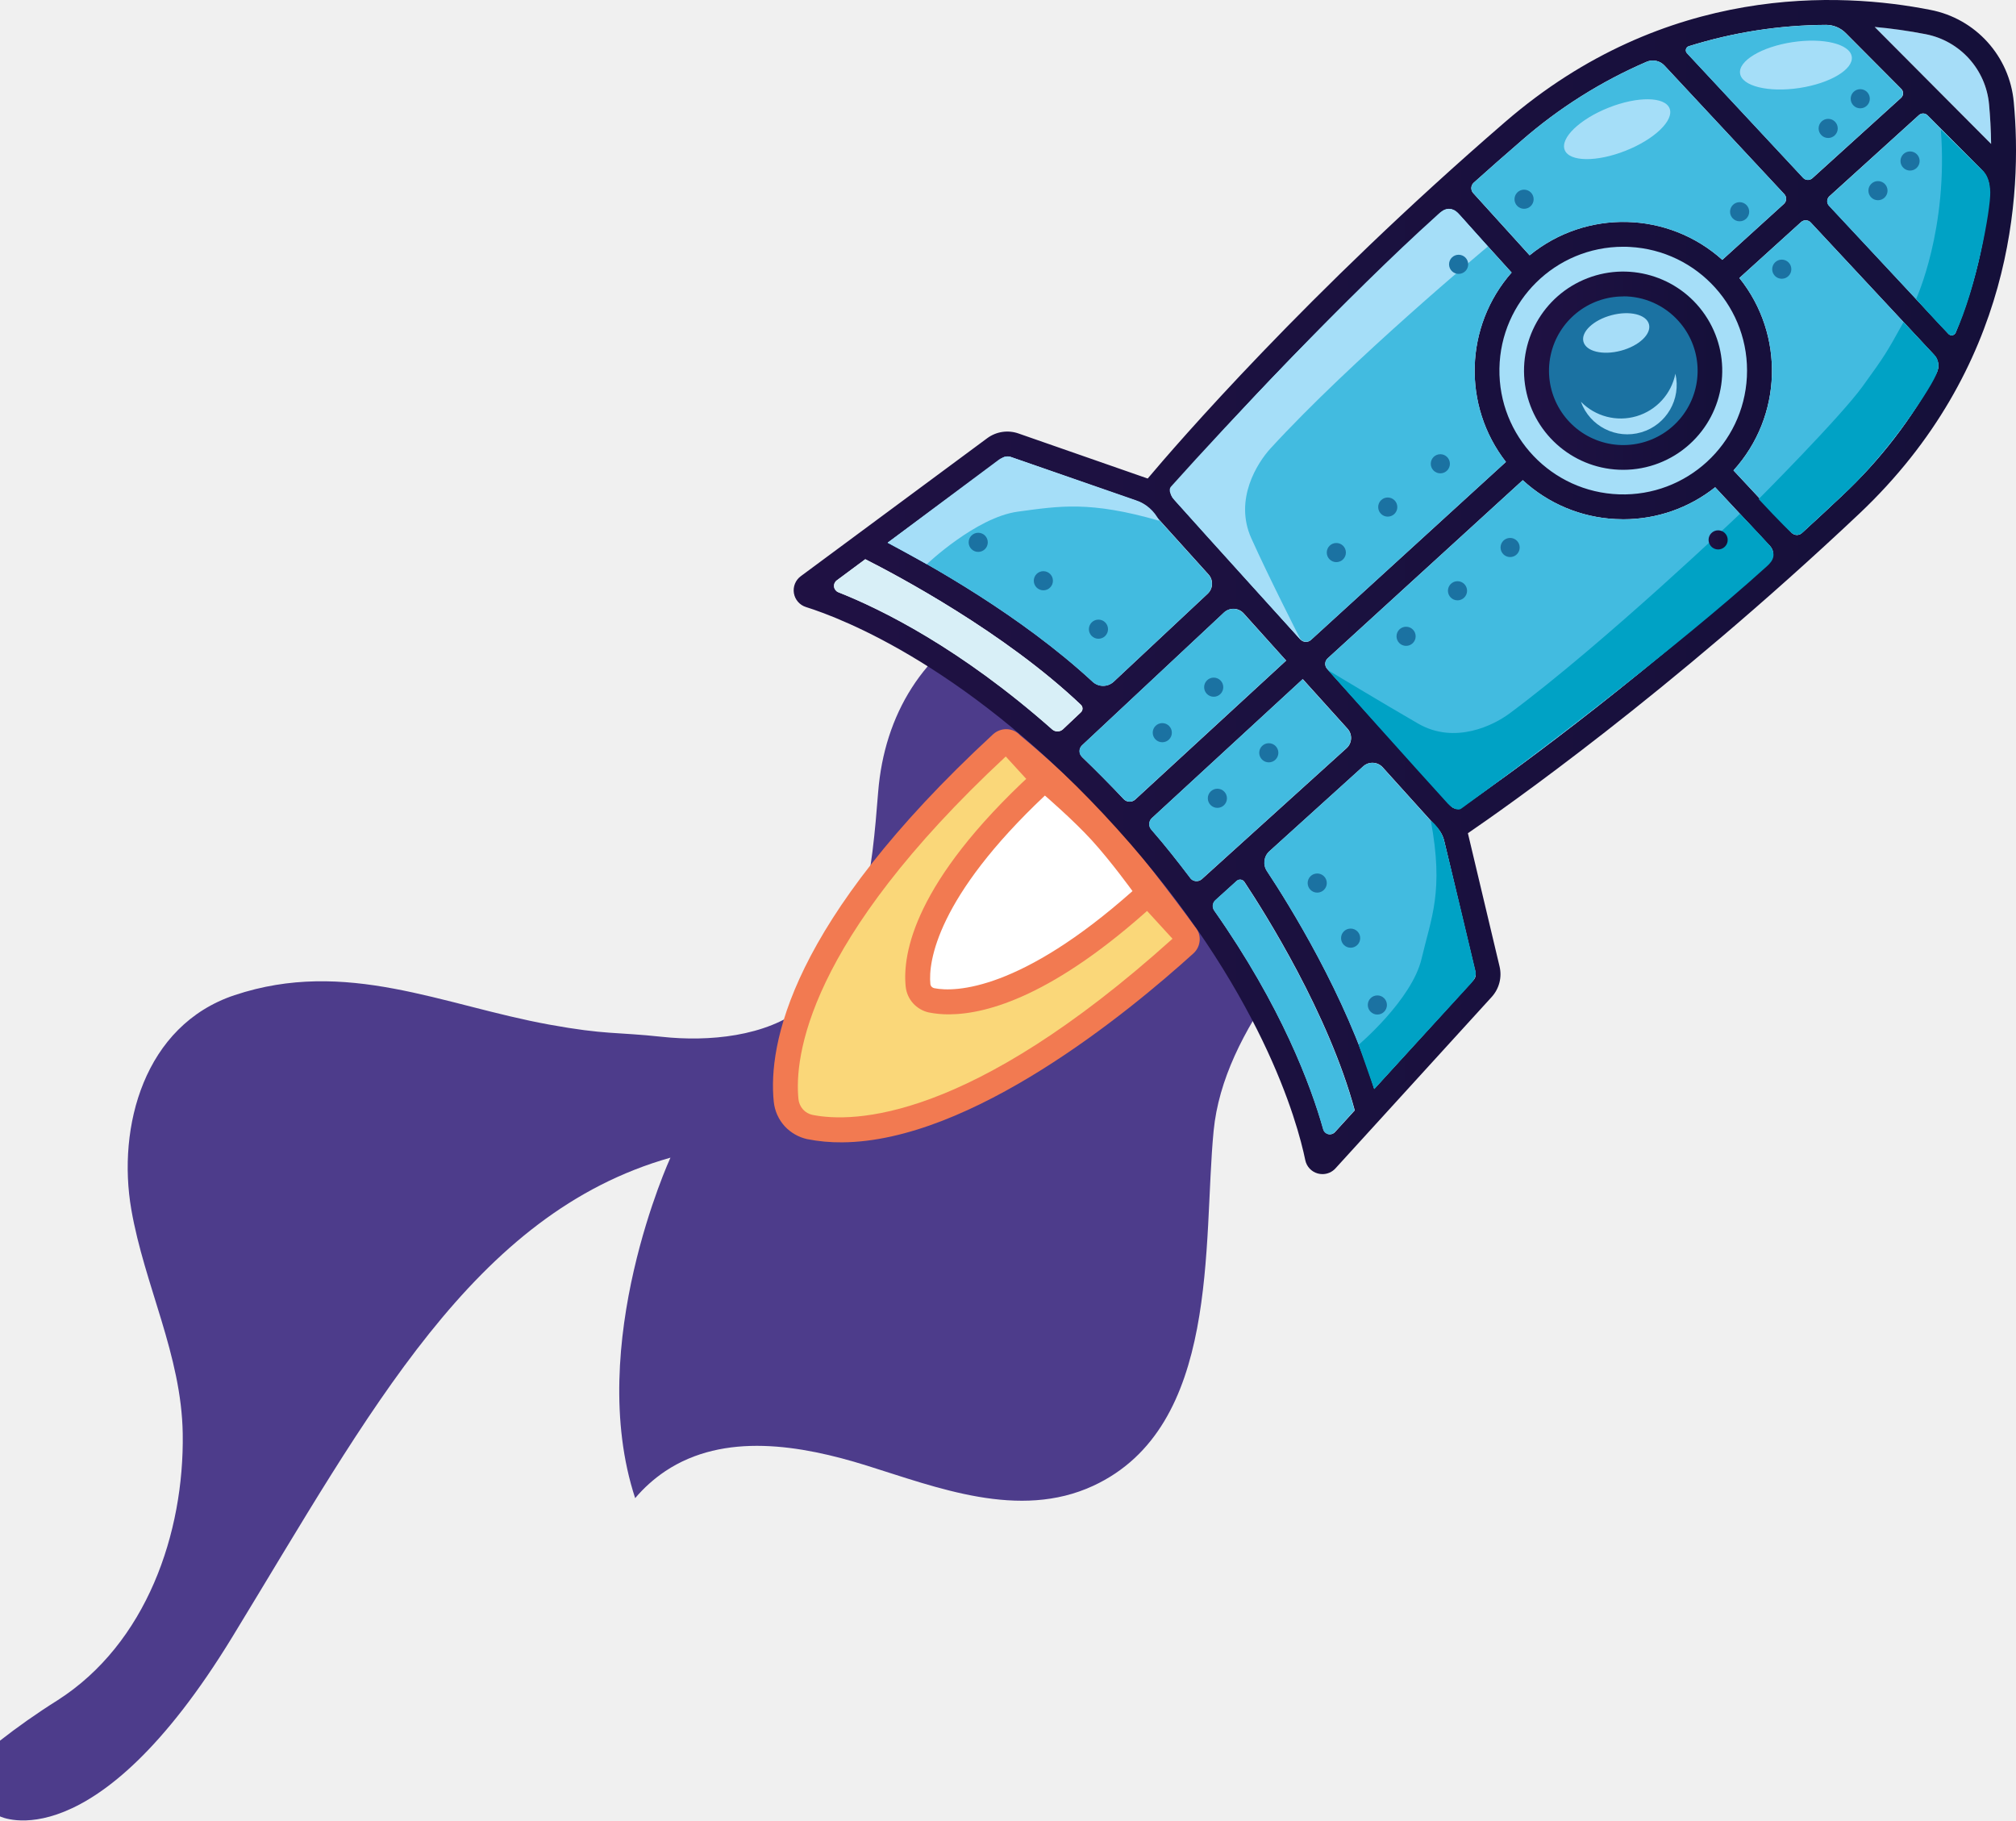
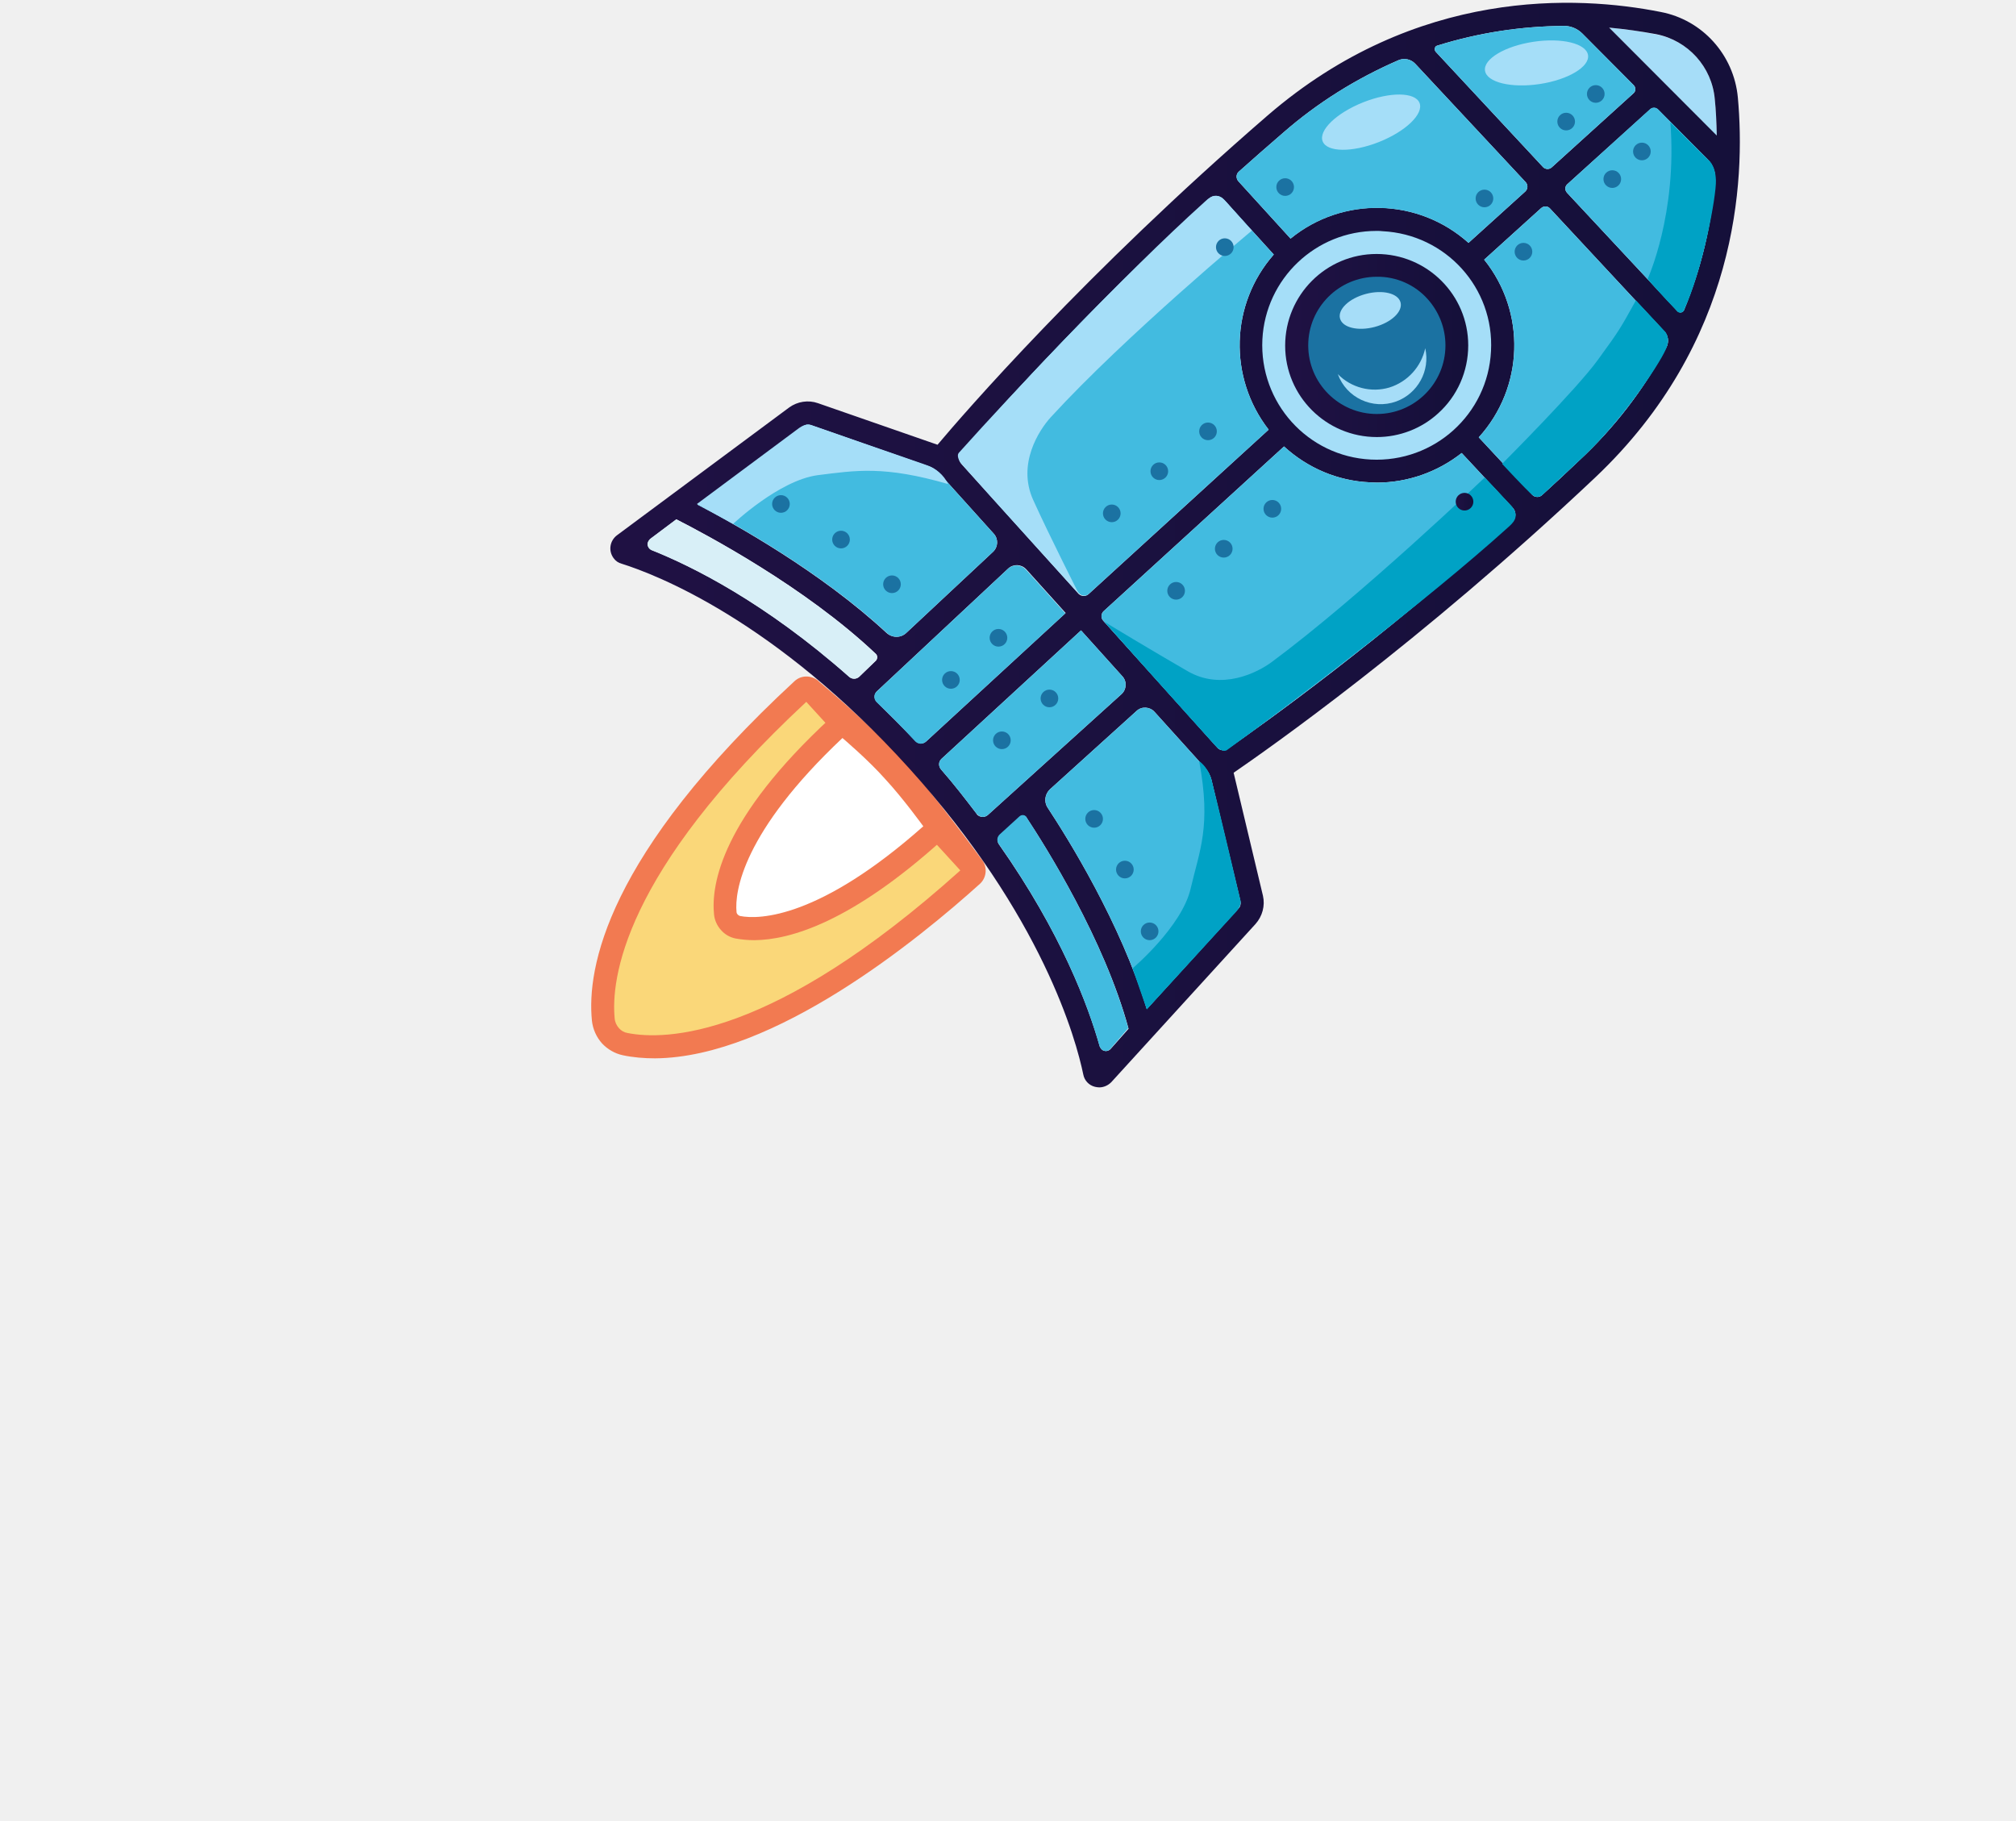
- <svg xmlns="http://www.w3.org/2000/svg" xmlns:xlink="http://www.w3.org/1999/xlink" id="Layer_1" data-name="Layer 1" viewBox="0 0 708.08 639.35">
-   <defs>
-     <style>.cls-1{fill:#4d3c8b;}.cls-2{fill:#a5def8;}.cls-3{fill:url(#New_Gradient_Swatch_1);}.cls-4{fill:#fff;}.cls-5{fill:#fad779;}.cls-6{fill:#f27a51;}.cls-7{fill:#1b72a2;}.cls-8{fill:url(#New_Gradient_Swatch_1-2);}.cls-9{fill:#a6ddf8;}.cls-10{fill:url(#New_Gradient_Swatch_1-3);}.cls-11{fill:#42bbe0;}.cls-12{fill:#d8eff7;}.cls-13{fill:#00a2c5;}.cls-14{fill:url(#New_Gradient_Swatch_1-4);}</style>
-     <linearGradient id="New_Gradient_Swatch_1" x1="517.75" y1="130.45" x2="622.18" y2="130.45" gradientUnits="userSpaceOnUse">
-       <stop offset="0.04" stop-color="#1f1143" />
-       <stop offset="0.96" stop-color="#15103a" />
+ <svg xmlns="http://www.w3.org/2000/svg" version="1.1" id="Layer_1" x="0px" y="0px" viewBox="0 0 708.1 639.3" style="enable-background:new 0 0 708.1 639.3;" xml:space="preserve">
+   <style type="text/css">
+ 	.st0{fill:#A5DEF8;}
+ 	.st1{fill:url(#SVGID_1_);}
+ 	.st2{fill:#FFFFFF;}
+ 	.st3{fill:#FAD779;}
+ 	.st4{fill:#F27A51;}
+ 	.st5{fill:#1B72A2;}
+ 	.st6{fill:url(#SVGID_00000101815082533259033830000012279544060867213696_);}
+ 	.st7{fill:#A6DDF8;}
+ 	.st8{fill:url(#SVGID_00000111190667404518425700000017161835971532471210_);}
+ 	.st9{fill:#42BBE0;}
+ 	.st10{fill:#D8EFF7;}
+ 	.st11{fill:#00A2C5;}
+ 	.st12{fill:url(#SVGID_00000156569483388193714350000008293039597008446605_);}
+ </style>
+   <g>
+     <ellipse transform="matrix(0.986 -0.1666 0.1666 0.986 -13.4988 82.2417)" class="st0" cx="483.5" cy="121.6" rx="44.2" ry="44.2" />
+     <linearGradient id="SVGID_1_" gradientUnits="userSpaceOnUse" x1="435.221" y1="520.357" x2="531.711" y2="520.357" gradientTransform="matrix(1 0 0 -1 0 642)">
+       <stop offset="4.000000e-02" style="stop-color:#1F1143" />
+       <stop offset="0.96" style="stop-color:#15103A" />
    </linearGradient>
-     <linearGradient id="New_Gradient_Swatch_1-2" x1="535.3" y1="130.15" x2="604.94" y2="130.15" xlink:href="#New_Gradient_Swatch_1" />
-     <linearGradient id="New_Gradient_Swatch_1-3" x1="278.76" y1="206.17" x2="708.08" y2="206.17" xlink:href="#New_Gradient_Swatch_1" />
-     <linearGradient id="New_Gradient_Swatch_1-4" x1="600.11" y1="189.61" x2="606.82" y2="189.61" xlink:href="#New_Gradient_Swatch_1" />
-   </defs>
-   <path class="cls-1" d="M555.58,137.38A22.87,22.87,0,0,0,537.66,134c-14.55,3.27-25.31,17.91-34,28.93-9.55,12.06-32.76-2.45-46.35,5.07-18.12,10-36.95,37.81-56.56,34.77-17.33-2.69-35.61,5.37-51.72,13.35-24.77,12.26-38.41,34.84-40.59,62s-4.66,58.12-26.27,75.54c-13,10.48-33.49,12.22-49.66,10.47s-19.63-.65-39.66-4.3c-37.5-6.84-71.26-23.39-110.46-10.33-31.8,10.6-41.3,46.29-36.27,75.28,4.62,26.64,17.64,51.15,18.06,78.73.54,34.83-12.68,73.66-44,93.65C12.74,601.84,6.06,606.58,0,611.32v26.6s33.05,16.53,81.59-63,84.7-148.73,153.89-168.35c0,0-30.12,65.59-12.39,119.58a51.4,51.4,0,0,1,10.54-9.45c20.74-13.85,47.73-9.18,70.75-2,24.68,7.69,53.54,19.18,79.59,7.12,44.73-20.71,38.47-85.21,42.29-124.65,3.46-35.81,35.34-69.35,61.11-96.54,25.39-26.8,28.23-17.11,46.49-49.05C548.39,226.15,582.35,154.71,555.58,137.38Z" />
-   <circle class="cls-2" cx="569.96" cy="130.45" r="47.85" transform="translate(-13.77 96.83) rotate(-9.59)" />
-   <path class="cls-3" d="M570,182.67c-.91,0-1.82,0-2.73-.07a52.1,52.1,0,1,1,2.73.07ZM569.91,87a43.68,43.68,0,1,0,2.27.06C571.42,87,570.67,87,569.91,87Z" />
-   <path class="cls-4" d="M650,177.27c-76.14,71.85-139.33,113.41-139.33,113.41l11.82,49.73a7.48,7.48,0,0,1-1.75,6.77L465.81,407.4a1.8,1.8,0,0,1-3.09-.84C460,393.44,447.16,345.29,395.45,288s-98.29-75-111.08-79a1.8,1.8,0,0,1-.52-3.16l65.5-48.47a7.47,7.47,0,0,1,6.91-1.05l48.27,16.82s47.78-58.63,127-127.06C586.42-1.31,645.93,1.57,677.16,7.74A32.15,32.15,0,0,1,703,36.32C705.92,68,702.71,127.5,650,177.27Z" />
-   <path class="cls-5" d="M416.25,331.57c-73.67,66.81-116.48,67.32-131.95,64.2a10.57,10.57,0,0,1-8.2-9.35c-1.61-16,3.25-58.44,75.68-125.31a2.34,2.34,0,0,1,3.31.13l61.32,67A2.34,2.34,0,0,1,416.25,331.57Z" />
-   <path class="cls-6" d="M295.8,401.19a60.17,60.17,0,0,1-12.36-1.14,15.32,15.32,0,0,1-7.79-4.47,15.09,15.09,0,0,1-3.89-8.72c-2-19.77,5.4-62.79,77.06-129a6.9,6.9,0,0,1,4.84-1.77,6.67,6.67,0,0,1,4.65,2.17A362.38,362.38,0,0,1,390.09,288c10.47,11.15,29.54,37.33,29.54,37.33a6.72,6.72,0,0,1-.45,9.49h0C396.2,355.63,341.1,400.89,295.8,401.19Zm57.45-135.51c-70,65.17-74.27,105.8-72.81,120.31a6.43,6.43,0,0,0,1.65,3.71,6.26,6.26,0,0,0,3.24,1.84c14.14,2.85,55,2.51,126.49-61.85Z" />
-   <path class="cls-4" d="M403,314.5c-41.84,37.94-66.16,38.23-74.95,36.46a6,6,0,0,1-3.08-1.78,6.17,6.17,0,0,1-1.57-3.53c-.91-9.1,1.85-33.19,43-71.17a1.33,1.33,0,0,1,1.88.07l34.83,38.06A1.34,1.34,0,0,1,403,314.5Z" />
-   <path class="cls-6" d="M333.49,356.24a35.55,35.55,0,0,1-7.26-.66,10.63,10.63,0,0,1-5.44-3.12,10.36,10.36,0,0,1-2.69-6c-1.17-11.57,3.06-36.68,44.36-74.81a5.81,5.81,0,0,1,4.09-1.51,5.62,5.62,0,0,1,4,1.84L405.34,310a5.7,5.7,0,0,1-.38,8.06C370.37,349.44,347,356.15,333.49,356.24ZM367,279.4c-37.83,35.67-41,58.29-40.23,66.16a1.71,1.71,0,0,0,.46,1,1.79,1.79,0,0,0,.89.49c7.59,1.53,30.55.62,69.65-34.1,0,0-7.54-10.45-14.36-17.91C376.79,287.82,367,279.4,367,279.4Zm31.91,36.5Zm.2-4.3h0ZM368.38,278h0Z" />
-   <circle class="cls-2" cx="570.12" cy="130.16" r="47.85" transform="translate(-13.72 96.85) rotate(-9.59)" />
-   <circle class="cls-7" cx="570.12" cy="130.16" r="30.46" transform="translate(-13.72 96.85) rotate(-9.59)" />
-   <path class="cls-8" d="M570.14,165a34.81,34.81,0,1,1,23.31-9A34.73,34.73,0,0,1,570.14,165Zm0-60.89a26.1,26.1,0,1,0,19.38,8.6A26,26,0,0,0,570.11,104.07Z" />
-   <ellipse class="cls-9" cx="567.66" cy="116.89" rx="11.91" ry="6.45" transform="translate(-10.97 149.94) rotate(-14.9)" />
-   <path class="cls-9" d="M574.82,146.17a19.58,19.58,0,0,1-19.56-5.08,17.34,17.34,0,0,0,33.19-9.85A19.6,19.6,0,0,1,574.82,146.17Z" />
-   <path class="cls-9" d="M698.6,36.68c.39,4.13.66,8.78.73,13.84L658.42,9.41A171.6,171.6,0,0,1,676.3,12,27.61,27.61,0,0,1,698.6,36.68Z" />
-   <path class="cls-10" d="M707.3,35.91A36.29,36.29,0,0,0,678,3.47c-31.55-6.24-92.88-9.42-149.33,39.34-69.74,60.24-115.75,113.58-125.56,125.25L357.7,152.23a11.85,11.85,0,0,0-10.95,1.66l-65.49,48.47a6.16,6.16,0,0,0,1.81,10.83c12.75,4,58.32,21.45,109.15,77.75s63.54,103.4,66.23,116.49a6.14,6.14,0,0,0,4.39,4.7,6.24,6.24,0,0,0,1.65.22,6.13,6.13,0,0,0,4.55-2l54.88-60.21a11.84,11.84,0,0,0,2.77-10.72l-11.12-46.79C528.17,284,585.92,243.69,653,180.44,707.2,129.25,710.29,67.92,707.3,35.91ZM593.17,16.22a164,164,0,0,1,48.2-7.49,9.74,9.74,0,0,1,6.93,2.9l19.49,19.59a2.18,2.18,0,0,1-.08,3.15L636.57,62.59a2.31,2.31,0,0,1-3.25-.14l-40.8-43.78A1.5,1.5,0,0,1,593.17,16.22ZM517.64,64.14q8.11-7.28,16.74-14.73a168.3,168.3,0,0,1,44-27.73,5.59,5.59,0,0,1,6.26,1.37l42.06,45.13a2.42,2.42,0,0,1-.14,3.44L604.93,91.26a52,52,0,0,0-67.68-1.59L517.46,67.84A2.6,2.6,0,0,1,517.64,64.14Zm95.92,68.23a43.49,43.49,0,1,1-43.49-45.71c.75,0,1.51,0,2.27.06a43.5,43.5,0,0,1,41.22,45.65ZM412,171.08C423.12,158,456.63,120,506.25,74.47a4,4,0,0,1,5.67.25l19,21a52.23,52.23,0,0,0-2,66.51l-68.48,62.52a2.6,2.6,0,0,1-3.7-.18L412.05,175A3,3,0,0,1,412,171.08Zm-60-10.18a3.12,3.12,0,0,1,2.89-.44L399.47,176a10.74,10.74,0,0,1,4.4,2.92l20.59,22.81a4.84,4.84,0,0,1-.28,6.78l-33,30.89a5.45,5.45,0,0,1-7.42,0c-25.1-23.22-57.62-41.35-71.95-48.78Zm21.35,95.24a2.79,2.79,0,0,1-3.75,0C337.4,227.72,309.69,214,294.47,208a2.41,2.41,0,0,1-.53-4.18l10-7.42c11.06,5.59,48.9,25.65,75.72,51.13a1.8,1.8,0,0,1,0,2.63Zm6.71,9.68a2.8,2.8,0,0,1,0-4.06l49.86-46.64a4.84,4.84,0,0,1,6.9.29L451.74,232l-53,48.79a2.89,2.89,0,0,1-4.05-.13C389.93,275.57,384.4,270,380,265.82Zm38,42.5c-4.57-6-8.47-11-13.68-17a2.9,2.9,0,0,1,.2-4l53-48.82,15.72,17.42a4.85,4.85,0,0,1-.34,6.84l-50.84,46A2.81,2.81,0,0,1,418,308.32Zm50.84,89.26a2.41,2.41,0,0,1-4.11-.95c-4.32-15.33-14.65-43.18-38.27-76.81a2.78,2.78,0,0,1,.39-3.66l7.47-6.77a1.8,1.8,0,0,1,2.7.33c7.16,10.8,29.59,46.3,38.76,80.24Zm49.34-56.16a3.12,3.12,0,0,1-.73,2.82L482.7,382.4c-10-32.78-30-64.86-37.7-76.48a5.39,5.39,0,0,1,.9-7l32.9-29.78a4.85,4.85,0,0,1,6.85.34l19.17,21.24a10.53,10.53,0,0,1,2.45,4.67Zm103.22-143.9c-51.37,45.86-93.64,76.06-108,86a3,3,0,0,1-3.88-.46L466.14,234.9a2.61,2.61,0,0,1,.18-3.69l68.52-62.57a51.78,51.78,0,0,0,32.62,13.66c.91,0,1.82.07,2.72.07a51.69,51.69,0,0,0,32.24-11.25l19.29,20.68A4,4,0,0,1,621.43,197.52ZM680.19,131A167.75,167.75,0,0,1,647,174.1q-7.14,6.74-14.11,13.09a2.6,2.6,0,0,1-3.67-.15l-20.37-21.83a52.08,52.08,0,0,0,2.07-67.58L632.59,78a2.42,2.42,0,0,1,3.4.14l43.32,46.49A5.57,5.57,0,0,1,680.19,131Zm6.7-14.19a1.51,1.51,0,0,1-2.49.45l-42-45.05a2.31,2.31,0,0,1,.14-3.29L674,40.41a2.19,2.19,0,0,1,3,.08l18.9,19a9.9,9.9,0,0,1,2.83,7.85A165.23,165.23,0,0,1,686.89,116.81ZM658.44,9.46A174.93,174.93,0,0,1,676.32,12a27.65,27.65,0,0,1,22.3,24.7c.38,4.13.66,8.79.72,13.85Z" />
-   <path class="cls-11" d="M593.12,16.24a164,164,0,0,1,48.2-7.49,9.72,9.72,0,0,1,6.93,2.9l19.49,19.59a2.18,2.18,0,0,1-.08,3.15L636.52,62.61a2.3,2.3,0,0,1-3.24-.14L592.47,18.69A1.51,1.51,0,0,1,593.12,16.24Z" />
-   <path class="cls-11" d="M517.64,64.14q8.11-7.29,16.74-14.74a168.35,168.35,0,0,1,44-27.72,5.58,5.58,0,0,1,6.26,1.37l42.06,45.12a2.43,2.43,0,0,1-.15,3.45L604.93,91.25a52.08,52.08,0,0,0-67.68-1.59L517.46,67.84A2.6,2.6,0,0,1,517.64,64.14Z" />
-   <path class="cls-11" d="M412,171.08C423.13,158,456.63,120,506.25,74.47a4,4,0,0,1,5.68.25l19,21a52.26,52.26,0,0,0-2,66.51L460.5,224.71a2.62,2.62,0,0,1-3.71-.18L412.05,175A3,3,0,0,1,412,171.08Z" />
-   <path class="cls-11" d="M351.9,160.92a3.12,3.12,0,0,1,2.88-.44l44.65,15.57a10.61,10.61,0,0,1,4.4,2.92l20.59,22.8a4.84,4.84,0,0,1-.29,6.78l-33,30.89a5.43,5.43,0,0,1-7.41,0c-25.1-23.22-57.63-41.34-71.95-48.78Z" />
-   <path class="cls-12" d="M373.24,256.16a2.78,2.78,0,0,1-3.74,0c-32.14-28.45-59.86-42.13-75.08-48.16a2.41,2.41,0,0,1-.53-4.18l10-7.42c11.07,5.59,48.9,25.65,75.73,51.13a1.82,1.82,0,0,1,0,2.63Z" />
-   <path class="cls-11" d="M380,265.84a2.79,2.79,0,0,1,0-4.06l49.85-46.64a4.84,4.84,0,0,1,6.9.29L451.7,232l-53,48.79a2.87,2.87,0,0,1-4-.13C389.88,275.59,384.36,270.06,380,265.84Z" />
-   <path class="cls-11" d="M418,308.34c-4.57-6-8.48-11-13.69-17a2.89,2.89,0,0,1,.21-4l53-48.81,15.73,17.41a4.85,4.85,0,0,1-.35,6.84l-50.84,46A2.79,2.79,0,0,1,418,308.34Z" />
-   <path class="cls-11" d="M468.82,397.6a2.41,2.41,0,0,1-4.11-1c-4.32-15.33-14.65-43.18-38.27-76.8a2.79,2.79,0,0,1,.39-3.67l7.48-6.77a1.79,1.79,0,0,1,2.69.33c7.16,10.8,29.59,46.3,38.76,80.24Z" />
-   <path class="cls-11" d="M518.16,341.44a3.1,3.1,0,0,1-.73,2.82l-34.78,38.17c-10-32.79-30-64.87-37.69-76.49a5.37,5.37,0,0,1,.89-7l32.91-29.78a4.83,4.83,0,0,1,6.84.35l19.17,21.23a10.65,10.65,0,0,1,2.46,4.67Z" />
-   <path class="cls-11" d="M621.43,197.53c-51.38,45.85-93.64,76-108,86a3,3,0,0,1-3.88-.46L466.13,234.9a2.63,2.63,0,0,1,.18-3.69l68.53-62.57a51.78,51.78,0,0,0,32.62,13.66c.91,0,1.82.08,2.72.08a51.77,51.77,0,0,0,32.24-11.25L621.7,191.8A4,4,0,0,1,621.43,197.53Z" />
-   <path class="cls-11" d="M680.19,131A167.75,167.75,0,0,1,647,174.1q-7.14,6.74-14.1,13.09a2.62,2.62,0,0,1-3.68-.15l-20.36-21.83a52.1,52.1,0,0,0,2.06-67.58L632.59,78a2.42,2.42,0,0,1,3.4.14l43.33,46.49A5.58,5.58,0,0,1,680.19,131Z" />
-   <path class="cls-11" d="M686.84,116.83a1.5,1.5,0,0,1-2.48.45l-42-45a2.32,2.32,0,0,1,.14-3.29L674,40.43a2.18,2.18,0,0,1,3,.08l18.91,19a9.94,9.94,0,0,1,2.83,7.85A165,165,0,0,1,686.84,116.83Z" />
-   <path class="cls-2" d="M411.31,170.87c20.52-22.93,62.57-67.51,93.13-95,1.57-1.4,4.42-4.73,8.34-.35,4.72,5.27,9.81,11.05,9.81,11.05s-48,39.95-76.36,70.93c-4.53,4.95-12.88,17.84-6.74,31.53s17.4,35.77,17.4,35.77-33.68-37.11-44.34-49.09C411.31,174.29,410.19,172.12,411.31,170.87Z" />
-   <path class="cls-13" d="M513.23,284c24.9-18.07,76.18-56.92,106.67-84.51,1.56-1.41,5.17-4.08,1.22-8.42-4.77-5.23-10-10.61-10-10.61s-47.23,45.08-81,70.16c-5.39,4-19.07,11-32.06,3.49s-31.64-18.76-31.64-18.76,31.31,35.1,42.14,46.93C509.83,283.6,511.87,284.93,513.23,284Z" />
-   <ellipse class="cls-2" cx="630.22" cy="25.28" rx="19.81" ry="8.13" transform="matrix(0.99, -0.15, 0.15, 0.99, 3.07, 92.36)" />
-   <ellipse class="cls-2" cx="567.99" cy="45.37" rx="19.81" ry="8.13" transform="translate(23.3 212.66) rotate(-21.64)" />
-   <path class="cls-2" d="M407.15,182.89a13.92,13.92,0,0,0-8.33-7.24c-6.36-2.19-43.63-15.13-43.63-15.13s-2-.87-4.61,1.1l-38.81,28.94,13.74,7.6s17.31-16.49,32-18.47S382.81,175.87,407.15,182.89Z" />
-   <path class="cls-13" d="M502.55,288.22a13.48,13.48,0,0,1,4.61,6.89c1.73,6.5,11.09,46,11.09,46s.66,1.83-1.7,4.4l-33.89,37-5.46-15.59s18.73-15.83,22.11-30.26S507.18,313.12,502.55,288.22Z" />
-   <circle class="cls-7" cx="611.01" cy="74.36" r="3.36" />
-   <circle class="cls-7" cx="625.81" cy="94.54" r="3.36" />
-   <circle class="cls-7" cx="659.6" cy="66.96" r="3.36" />
-   <circle class="cls-7" cx="670.87" cy="56.54" r="3.36" />
-   <circle class="cls-7" cx="642.11" cy="45.1" r="3.36" />
-   <circle class="cls-7" cx="653.38" cy="34.68" r="3.36" />
-   <circle class="cls-14" cx="603.46" cy="189.61" r="3.36" />
-   <circle class="cls-7" cx="512.31" cy="92.83" r="3.36" />
-   <circle class="cls-7" cx="535.3" cy="69.97" r="3.36" />
-   <circle class="cls-7" cx="511.92" cy="207.48" r="3.36" />
-   <circle class="cls-7" cx="530.4" cy="192.28" r="3.36" />
-   <circle class="cls-7" cx="493.86" cy="223.47" r="3.36" />
-   <circle class="cls-7" cx="487.42" cy="178.08" r="3.36" />
-   <circle class="cls-7" cx="505.89" cy="162.88" r="3.36" />
-   <circle class="cls-7" cx="469.36" cy="194.06" r="3.36" />
-   <circle class="cls-7" cx="426.29" cy="241.34" r="3.36" />
-   <circle class="cls-7" cx="408.23" cy="257.32" r="3.36" />
-   <circle class="cls-7" cx="445.64" cy="264.38" r="3.36" />
-   <circle class="cls-7" cx="427.58" cy="280.36" r="3.36" />
-   <circle class="cls-7" cx="462.65" cy="310.13" r="3.36" />
-   <circle class="cls-7" cx="474.38" cy="329.48" r="3.36" />
-   <circle class="cls-7" cx="483.77" cy="352.95" r="3.36" />
-   <circle class="cls-7" cx="385.81" cy="220.97" r="3.36" />
-   <circle class="cls-7" cx="366.46" cy="203.96" r="3.36" />
-   <circle class="cls-7" cx="343.58" cy="190.47" r="3.36" />
-   <path class="cls-13" d="M668.58,113.13l10.74,11.46s2.86,2.23.65,7.16c-2.94,6.55-18.1,28.78-33,42.35l-14.1,13.09a2.83,2.83,0,0,1-3.68-.15c-2.08-1.6-11.5-11.76-11.5-11.76s28.56-28.61,36.51-39.58C662.32,124.48,662.53,124,668.58,113.13Z" />
-   <path class="cls-13" d="M673,105s11.36-24.63,8.68-59.49l14.24,14s2.93,1.64,3.12,7.93c.18,5.91-4.93,34-12.22,49.54a1.56,1.56,0,0,1-2.61.13C678.73,111.58,673,105,673,105Z" />
+     <path class="st1" d="M483.5,169.8c-0.8,0-1.7,0-2.5-0.1c-26.6-1.4-47-24-45.6-50.6c1.4-26.6,24-47,50.6-45.6s47,24,45.6,50.6   C530.2,149.7,509.1,169.8,483.5,169.8z M483.4,81.4c-22.3,0-40.4,18.1-40.4,40.3c0,22.3,18.1,40.4,40.3,40.4s40.4-18.1,40.4-40.3   c0-21.5-16.8-39.2-38.2-40.3C484.8,81.4,484.1,81.4,483.4,81.4z" />
+     <path class="st2" d="M557.4,164.8c-70.4,66.4-128.7,104.8-128.7,104.8l10.9,45.9c0.5,2.2-0.1,4.6-1.6,6.3l-50.8,55.6   c-0.6,0.7-1.7,0.7-2.3,0.1c-0.3-0.2-0.4-0.5-0.5-0.9c-2.5-12.1-14.4-56.6-62.2-109.5s-90.8-69.3-102.6-73c-0.9-0.3-1.4-1.2-1.1-2.1   c0.1-0.3,0.3-0.6,0.6-0.8l60.5-44.8c1.8-1.4,4.2-1.7,6.4-1l44.6,15.5c0,0,44.1-54.2,117.3-117.4C498.7-0.2,553.7,2.5,582.5,8.2   c12.9,2.5,22.7,13.3,23.9,26.4C609.1,63.8,606.1,118.8,557.4,164.8z" />
+     <path class="st3" d="M341.4,307.4c-68.1,61.7-107.6,62.2-121.9,59.3c-4.1-0.9-7.2-4.4-7.6-8.6c-1.5-14.8,3-54,69.9-115.8   c0.9-0.8,2.2-0.8,3.1,0.1c0,0,0,0,0,0l56.7,61.9C342.4,305.2,342.3,306.5,341.4,307.4C341.5,307.3,341.4,307.4,341.4,307.4z" />
+     <path class="st4" d="M230.1,371.7c-3.8,0-7.7-0.3-11.4-1.1c-2.8-0.6-5.3-2.1-7.2-4.1c-2-2.2-3.3-5.1-3.6-8.1   c-1.8-18.3,5-58,71.2-119.2c1.2-1.1,2.8-1.7,4.5-1.6c1.6,0.1,3.2,0.8,4.3,2c10.3,8.6,20.1,17.7,29.4,27.5   c9.7,10.3,27.3,34.5,27.3,34.5c2.3,2.5,2.1,6.5-0.4,8.8l0,0C322.9,329.6,272,371.4,230.1,371.7z M283.2,246.5   c-64.7,60.2-68.6,97.8-67.3,111.2c0.1,1.3,0.7,2.5,1.5,3.4c0.8,0.9,1.8,1.5,3,1.7c13.1,2.6,50.8,2.3,116.9-57.1L283.2,246.5z" />
+     <path class="st2" d="M329.2,291.6c-38.7,35.1-61.1,35.3-69.3,33.7c-1.1-0.2-2.1-0.8-2.8-1.6c-0.8-0.9-1.3-2-1.5-3.3   c-0.8-8.4,1.7-30.7,39.7-65.8c0.5-0.5,1.3-0.4,1.7,0.1c0,0,0,0,0,0l32.2,35.2C329.8,290.4,329.7,291.1,329.2,291.6z" />
+     <path class="st4" d="M265,330.2c-2.3,0-4.5-0.2-6.7-0.6c-1.9-0.4-3.7-1.4-5-2.9c-1.4-1.5-2.3-3.5-2.5-5.5   c-1.1-10.7,2.8-33.9,41-69.1c1-0.9,2.4-1.4,3.8-1.4c1.4,0,2.7,0.7,3.7,1.7l32.1,35.1c2,2.1,1.8,5.5-0.3,7.4c0,0,0,0,0,0   C299,323.9,277.5,330.1,265,330.2z M295.9,259.2c-35,33-37.9,53.9-37.2,61.1c0,0.3,0.2,0.7,0.4,0.9c0.2,0.2,0.5,0.4,0.8,0.5   c7,1.4,28.2,0.6,64.4-31.5c0,0-7-9.7-13.3-16.5C305,266.9,295.9,259.2,295.9,259.2z M325.6,288.9L325.6,288.9z M297.2,257.9   L297.2,257.9z" />
+     <ellipse transform="matrix(0.986 -0.1666 0.1666 0.986 -13.4517 82.2625)" class="st0" cx="483.6" cy="121.3" rx="44.2" ry="44.2" />
+     <ellipse transform="matrix(0.986 -0.1666 0.1666 0.986 -13.4517 82.2625)" class="st5" cx="483.6" cy="121.3" rx="28.1" ry="28.1" />
+     <linearGradient id="SVGID_00000153672320335449253160000013962420142133244554_" gradientUnits="userSpaceOnUse" x1="451.42" y1="520.708" x2="515.747" y2="520.708" gradientTransform="matrix(1 0 0 -1 0 642)">
+       <stop offset="4.000000e-02" style="stop-color:#1F1143" />
+       <stop offset="0.96" style="stop-color:#15103A" />
+     </linearGradient>
+     <path style="fill:url(#SVGID_00000153672320335449253160000013962420142133244554_);" d="M483.6,153.5c-17.8,0-32.2-14.4-32.2-32.1   c0-17.8,14.4-32.2,32.1-32.2c17.8,0,32.2,14.4,32.2,32.1c0,9.1-3.8,17.8-10.6,23.9C499.3,150.5,491.6,153.5,483.6,153.5z    M483.6,97.2c-13.3,0-24.1,10.8-24.1,24.1s10.8,24.1,24.1,24.1c13.3,0,24.1-10.8,24.1-24.1c0-6-2.2-11.7-6.2-16.2   C497,100,490.4,97.1,483.6,97.2L483.6,97.2z" />
+     <ellipse transform="matrix(0.9664 -0.2571 0.2571 0.9664 -11.8547 127.4337)" class="st7" cx="481.3" cy="109" rx="11" ry="6" />
+     <path class="st7" d="M488,136.1c-6.4,1.9-13.4,0.1-18.1-4.7c3,8.3,12.2,12.6,20.5,9.6c7.6-2.8,12-10.8,10.2-18.7   C499.2,128.8,494.4,134.1,488,136.1z" />
+     <path class="st7" d="M602.3,34.9c0.4,3.8,0.6,8.1,0.7,12.8l-37.8-38c5.5,0.5,11.1,1.3,16.5,2.4C592.9,14.2,601.3,23.5,602.3,34.9z" />
+     <linearGradient id="SVGID_00000181060331261177863340000008166353318298246822_" gradientUnits="userSpaceOnUse" x1="214.401" y1="450.5" x2="611.085" y2="450.5" gradientTransform="matrix(1 0 0 -1 0 642)">
+       <stop offset="4.000000e-02" style="stop-color:#1F1143" />
+       <stop offset="0.96" style="stop-color:#15103A" />
+     </linearGradient>
+     <path style="fill:url(#SVGID_00000181060331261177863340000008166353318298246822_);" d="M610.4,34.2C609,19.3,598,7,583.3,4.2   c-29.2-5.8-85.8-8.7-138,36.3c-64.4,55.7-106.9,104.9-116,115.7l-42-14.6c-3.4-1.2-7.2-0.6-10.1,1.5L216.7,188   c-2.5,1.9-3.1,5.4-1.2,8c0.7,1,1.7,1.7,2.9,2c11.8,3.7,53.9,19.8,100.9,71.8s58.7,95.5,61.2,107.6c0.4,2.1,2,3.8,4.1,4.3   c0.5,0.1,1,0.2,1.5,0.2c1.6,0,3.1-0.7,4.2-1.8l50.7-55.6c2.4-2.7,3.4-6.4,2.6-9.9l-10.3-43.2c11.6-8,65-45.2,127-103.7   C610.3,120.4,613.1,63.8,610.4,34.2z M504.9,16c14.4-4.5,29.4-6.8,44.5-6.9c2.4,0,4.7,1,6.4,2.7l18,18.1c0.8,0.8,0.8,2.1,0,2.8   c0,0,0,0-0.1,0.1L545,58.8c-0.9,0.8-2.2,0.7-3-0.1l-37.7-40.5c-0.5-0.6-0.5-1.4,0.1-2C504.5,16.2,504.7,16,504.9,16z M435.1,60.3   c5-4.5,10.2-9,15.5-13.6c12.1-10.6,25.9-19.2,40.7-25.6c2-0.8,4.3-0.3,5.8,1.3L535.9,64c0.8,0.9,0.8,2.3-0.1,3.2c0,0,0,0,0,0   l-20,18.1c-17.6-15.8-44.2-16.5-62.5-1.5L435,63.7C434.1,62.7,434.1,61.2,435.1,60.3C435.1,60.3,435.1,60.3,435.1,60.3z    M523.7,123.3c-1.1,22.2-20,39.2-42.2,38.1c-22.2-1.1-39.2-20-38.1-42.2c1.1-21.3,18.7-38.1,40.1-38.1c0.7,0,1.4,0,2.1,0.1   C507.8,82.3,524.9,101.1,523.7,123.3L523.7,123.3z M337.5,159.1c10.3-12.1,41.2-47.2,87.1-89.3c1.5-1.4,3.8-1.3,5.2,0.2   c0,0,0,0,0,0l17.6,19.4c-15.3,17.4-16,43.2-1.8,61.5l-63.3,57.8c-1,0.9-2.5,0.8-3.4-0.1c0,0,0,0,0,0l-41.3-45.8   C336.6,161.7,336.6,160.1,337.5,159.1z M282.1,149.7c0.8-0.6,1.8-0.7,2.7-0.4l41.2,14.4c1.6,0.5,3,1.5,4.1,2.7l19,21.1   c1.6,1.8,1.5,4.6-0.3,6.3l-30.5,28.5c-1.9,1.8-4.9,1.8-6.9,0c-23.2-21.5-53.2-38.2-66.5-45.1L282.1,149.7z M301.8,237.7   c-1,0.9-2.5,0.9-3.5,0c-29.8-26.3-55.4-38.9-69.4-44.5c-1.1-0.5-1.7-1.8-1.2-2.9c0.2-0.4,0.4-0.7,0.7-1l9.2-6.9   c10.2,5.2,45.2,23.7,70,47.2c0.7,0.6,0.7,1.7,0.1,2.4c0,0-0.1,0.1-0.1,0.1L301.8,237.7z M308,246.6c-1-1-1.1-2.6-0.1-3.7   c0,0,0.1-0.1,0.1-0.1l46.1-43.1c1.8-1.7,4.6-1.6,6.3,0.2c0,0,0,0,0.1,0.1l13.8,15.3l-49,45.1c-1.1,1-2.7,0.9-3.7-0.1   C317.1,255.6,312,250.5,308,246.6L308,246.6z M343.1,285.9c-4.2-5.5-7.8-10.2-12.6-15.7c-0.9-1.1-0.9-2.7,0.2-3.7l49-45.1   l14.5,16.1c1.7,1.8,1.5,4.7-0.3,6.3l-47,42.5c-1.1,0.9-2.7,0.8-3.7-0.2C343.1,286,343.1,285.9,343.1,285.9L343.1,285.9z    M390.1,368.4c-0.8,0.9-2.2,1-3.1,0.2c-0.3-0.3-0.5-0.6-0.7-1c-4-14.2-13.5-39.9-35.4-71c-0.8-1.1-0.6-2.5,0.4-3.4l6.9-6.3   c0.7-0.6,1.7-0.6,2.3,0.1c0.1,0.1,0.1,0.1,0.1,0.2c6.6,10,27.3,42.8,35.8,74.1L390.1,368.4z M435.7,316.5c0.2,0.9,0,1.9-0.7,2.6   l-32.2,35.3c-9.2-30.3-27.7-59.9-34.8-70.7c-1.4-2.1-1-4.8,0.8-6.5l30.4-27.5c1.8-1.7,4.7-1.5,6.3,0.3l17.7,19.6   c1.1,1.2,1.9,2.7,2.3,4.3L435.7,316.5z M531,183.5c-47.5,42.4-86.5,70.3-99.8,79.5c-1.1,0.8-2.7,0.6-3.6-0.4L387.5,218   c-0.9-1-0.8-2.5,0.2-3.4c0,0,0,0,0,0l63.3-57.8c8.3,7.6,18.9,12.1,30.1,12.6c0.8,0,1.7,0.1,2.5,0.1c10.8,0,21.3-3.7,29.8-10.4   l17.8,19.1C532.7,179.7,532.6,182.1,531,183.5C531.1,183.5,531,183.5,531,183.5L531,183.5z M585.3,122c-8,14.9-18.3,28.3-30.7,39.8   c-4.4,4.2-8.7,8.2-13,12.1c-1,0.9-2.5,0.8-3.4-0.1l-18.8-20.2c15.9-17.5,16.7-44,1.9-62.4l20-18.1c0.9-0.8,2.3-0.8,3.1,0.1l40,43   C586,117.7,586.3,120.1,585.3,122z M591.5,108.9c-0.3,0.7-1.1,1-1.8,0.7c-0.2-0.1-0.3-0.2-0.5-0.3l-38.8-41.6   c-0.8-0.9-0.8-2.2,0.1-3c0,0,0,0,0,0l29.1-26.3c0.8-0.7,2-0.7,2.8,0.1L599.8,56c1.9,1.9,2.9,4.6,2.6,7.3   C601.2,78.9,597.5,94.3,591.5,108.9z M565.2,9.7c5.5,0.5,11.1,1.3,16.5,2.3c11.2,2.2,19.6,11.5,20.6,22.8c0.4,3.8,0.6,8.1,0.7,12.8   L565.2,9.7z" />
+     <path class="st9" d="M504.9,16c14.4-4.5,29.4-6.8,44.5-6.9c2.4,0,4.7,1,6.4,2.7l18,18.1c0.8,0.8,0.8,2.1,0,2.8c0,0,0,0-0.1,0.1   L545,58.8c-0.9,0.8-2.2,0.7-3-0.1l-37.7-40.5c-0.5-0.6-0.5-1.5,0.1-2C504.5,16.2,504.7,16.1,504.9,16z" />
+     <path class="st9" d="M435.1,60.3c5-4.5,10.2-9,15.5-13.6c12.1-10.6,25.9-19.2,40.7-25.6c2-0.8,4.3-0.3,5.8,1.3L535.9,64   c0.8,0.9,0.8,2.3-0.1,3.2c0,0,0,0,0,0l-20,18.1c-17.6-15.8-44.2-16.4-62.5-1.5L435,63.7C434.1,62.7,434.1,61.2,435.1,60.3   C435.1,60.3,435.1,60.3,435.1,60.3z" />
+     <path class="st9" d="M337.5,159.1c10.3-12.1,41.2-47.2,87.1-89.3c1.5-1.4,3.8-1.3,5.2,0.2c0,0,0,0,0,0l17.6,19.4   c-15.3,17.4-16,43.2-1.8,61.5l-63.2,57.7c-1,0.9-2.5,0.8-3.4-0.2c0,0,0,0,0,0l-41.3-45.8C336.6,161.7,336.6,160.1,337.5,159.1z" />
+     <path class="st9" d="M282,149.7c0.8-0.6,1.8-0.7,2.7-0.4l41.3,14.4c1.6,0.5,3,1.5,4.1,2.7l19,21.1c1.6,1.8,1.5,4.6-0.3,6.3   l-30.5,28.5c-1.9,1.8-4.9,1.8-6.8,0c-23.2-21.5-53.2-38.2-66.5-45.1L282,149.7z" />
+     <path class="st10" d="M301.7,237.7c-1,0.9-2.5,0.9-3.5,0c-29.7-26.3-55.3-38.9-69.4-44.5c-1.1-0.5-1.7-1.8-1.2-2.9   c0.2-0.4,0.4-0.7,0.7-1l9.2-6.9c10.2,5.2,45.2,23.7,70,47.2c0.7,0.6,0.7,1.7,0.1,2.4c0,0,0,0-0.1,0.1L301.7,237.7z" />
+     <path class="st9" d="M307.9,246.6c-1-1-1.1-2.6-0.1-3.6c0,0,0.1-0.1,0.1-0.1l46.1-43.1c1.8-1.7,4.6-1.6,6.3,0.2c0,0,0,0,0.1,0.1   l13.8,15.3l-49,45.1c-1.1,1-2.7,0.9-3.7-0.1C317.1,255.6,312,250.5,307.9,246.6z" />
+     <path class="st9" d="M343.1,285.9c-4.2-5.5-7.8-10.2-12.6-15.7c-0.9-1.1-0.9-2.7,0.2-3.7l49-45.1l14.5,16.1   c1.7,1.8,1.5,4.7-0.3,6.3l-47,42.5c-1.1,0.9-2.7,0.8-3.6-0.3C343.1,286,343.1,285.9,343.1,285.9z" />
+     <path class="st9" d="M390,368.4c-0.8,0.9-2.2,1-3.1,0.1c-0.3-0.3-0.5-0.7-0.7-1.1c-4-14.2-13.5-39.9-35.4-71   c-0.8-1.1-0.6-2.5,0.4-3.4l6.9-6.3c0.7-0.6,1.7-0.6,2.3,0.1c0.1,0.1,0.1,0.1,0.1,0.2c6.6,10,27.3,42.8,35.8,74.1L390,368.4z" />
+     <path class="st9" d="M435.6,316.5c0.2,0.9,0,1.9-0.7,2.6l-32.1,35.3c-9.2-30.3-27.7-59.9-34.8-70.7c-1.4-2.1-1-4.8,0.8-6.5   l30.4-27.5c1.8-1.7,4.6-1.5,6.3,0.3c0,0,0,0,0,0l17.7,19.6c1.1,1.2,1.9,2.7,2.3,4.3L435.6,316.5z" />
+     <path class="st9" d="M531,183.5c-47.5,42.4-86.5,70.2-99.8,79.5c-1.1,0.8-2.7,0.6-3.6-0.4L387.5,218c-0.9-1-0.8-2.5,0.2-3.4   l63.3-57.8c8.3,7.6,18.9,12.1,30.1,12.6c0.8,0,1.7,0.1,2.5,0.1c10.8,0,21.3-3.7,29.8-10.4l17.8,19.1   C532.7,179.7,532.6,182,531,183.5C531.1,183.5,531,183.5,531,183.5z" />
+     <path class="st9" d="M585.3,122c-8,14.9-18.3,28.3-30.7,39.8c-4.4,4.2-8.7,8.2-13,12.1c-1,0.9-2.5,0.8-3.4-0.1l-18.8-20.2   c15.9-17.5,16.7-44,1.9-62.4l20-18.1c0.9-0.8,2.3-0.8,3.1,0.1l40,43C586,117.7,586.3,120.1,585.3,122z" />
+     <path class="st9" d="M591.5,108.9c-0.3,0.7-1.1,1-1.8,0.7c-0.2-0.1-0.3-0.2-0.5-0.3l-38.8-41.6c-0.8-0.9-0.8-2.2,0.1-3c0,0,0,0,0,0   l29.1-26.4c0.8-0.7,2-0.7,2.8,0.1L599.8,56c1.9,1.9,2.8,4.6,2.6,7.3C601.2,79,597.5,94.4,591.5,108.9z" />
+     <path class="st0" d="M336.9,158.9c19-21.2,57.8-62.4,86-87.8c1.5-1.3,4.1-4.4,7.7-0.3c4.4,4.9,9.1,10.2,9.1,10.2   s-44.4,36.9-70.6,65.5c-4.2,4.6-11.9,16.5-6.2,29.1c5.7,12.6,16.1,33.1,16.1,33.1s-31.1-34.3-41-45.4   C336.9,162,335.8,160,336.9,158.9z" />
+     <path class="st11" d="M431,263.4c23-16.7,70.4-52.6,98.6-78.1c1.4-1.3,4.8-3.8,1.1-7.8c-4.4-4.8-9.2-9.8-9.2-9.8   s-43.6,41.7-74.8,64.8c-5,3.7-17.6,10.2-29.6,3.2c-12-6.9-29.2-17.3-29.2-17.3s28.9,32.4,38.9,43.4   C427.9,263,429.8,264.3,431,263.4z" />
+     <ellipse transform="matrix(0.9887 -0.1498 0.1498 0.9887 2.7766 81.0931)" class="st0" cx="539.7" cy="22.1" rx="18.3" ry="7.5" />
+     <ellipse transform="matrix(0.9295 -0.3688 0.3688 0.9295 18.1175 180.6414)" class="st0" cx="481.6" cy="42.9" rx="18.3" ry="7.5" />
+     <path class="st0" d="M333,170c-1.5-3.2-4.3-5.6-7.7-6.7c-5.9-2-40.3-14-40.3-14s-1.8-0.8-4.3,1l-35.9,26.7l12.7,7   c0,0,16-15.2,29.6-17.1C300.7,165.2,310.5,163.5,333,170z" />
+     <path class="st11" d="M421.2,267.3c2.1,1.6,3.5,3.8,4.3,6.4c1.6,6,10.2,42.5,10.2,42.5s0.6,1.7-1.6,4.1l-31.3,34.2l-5-14.4   c0,0,17.3-14.6,20.4-28C421.3,298.7,425.5,290.3,421.2,267.3z" />
+     <circle class="st5" cx="521.4" cy="69.7" r="3.1" />
+     <circle class="st5" cx="535.1" cy="88.4" r="3.1" />
+     <circle class="st5" cx="566.3" cy="62.9" r="3.1" />
+     <circle class="st5" cx="576.7" cy="53.2" r="3.1" />
+     <circle class="st5" cx="550.1" cy="42.7" r="3.1" />
+     <circle class="st5" cx="560.5" cy="33" r="3.1" />
+     <linearGradient id="SVGID_00000084519806048372463940000011606508635751740315_" gradientUnits="userSpaceOnUse" x1="511.319" y1="465.806" x2="517.519" y2="465.806" gradientTransform="matrix(1 0 0 -1 0 642)">
+       <stop offset="4.000000e-02" style="stop-color:#1F1143" />
+       <stop offset="0.96" style="stop-color:#15103A" />
+     </linearGradient>
+     <circle style="fill:url(#SVGID_00000084519806048372463940000011606508635751740315_);" cx="514.4" cy="176.2" r="3.1" />
+     <circle class="st5" cx="430.2" cy="86.8" r="3.1" />
+     <circle class="st5" cx="451.4" cy="65.7" r="3.1" />
+     <ellipse transform="matrix(0.3827 -0.9239 0.9239 0.3827 87.3065 516.0751)" class="st5" cx="429.8" cy="192.7" rx="3.1" ry="3.1" />
+     <circle class="st5" cx="446.9" cy="178.7" r="3.1" />
+     <circle class="st5" cx="413.1" cy="207.5" r="3.1" />
+     <circle class="st5" cx="407.2" cy="165.5" r="3.1" />
+     <circle class="st5" cx="424.3" cy="151.5" r="3.1" />
+     <circle class="st5" cx="390.5" cy="180.3" r="3.1" />
+     <circle class="st5" cx="350.7" cy="224" r="3.1" />
+     <circle class="st5" cx="334" cy="238.8" r="3.1" />
+     <circle class="st5" cx="368.6" cy="245.3" r="3.1" />
+     <circle class="st5" cx="351.9" cy="260" r="3.1" />
+     <circle class="st5" cx="384.3" cy="287.6" r="3.1" />
+     <circle class="st5" cx="395.1" cy="305.4" r="3.1" />
+     <circle class="st5" cx="403.8" cy="327.1" r="3.1" />
+     <circle class="st5" cx="313.3" cy="205.2" r="3.1" />
+     <circle class="st5" cx="295.4" cy="189.5" r="3.1" />
+     <circle class="st5" cx="274.3" cy="177" r="3.1" />
+     <path class="st11" d="M574.6,105.5l9.9,10.6c0,0,2.6,2.1,0.6,6.6c-2.7,6.1-16.7,26.6-30.5,39.1l-13,12.1c-1,0.8-2.5,0.7-3.4-0.1   c-1.9-1.5-10.6-10.9-10.6-10.9s26.4-26.4,33.7-36.6C568.8,116,569,115.6,574.6,105.5z" />
+     <path class="st11" d="M578.7,98c0,0,10.5-22.8,8-55L599.8,56c0,0,2.7,1.5,2.9,7.3c0.2,5.5-4.6,31.4-11.3,45.8   c-0.4,0.7-1.3,0.9-2,0.5c-0.2-0.1-0.3-0.2-0.4-0.4C584,104.1,578.7,98,578.7,98z" />
+   </g>
</svg>
